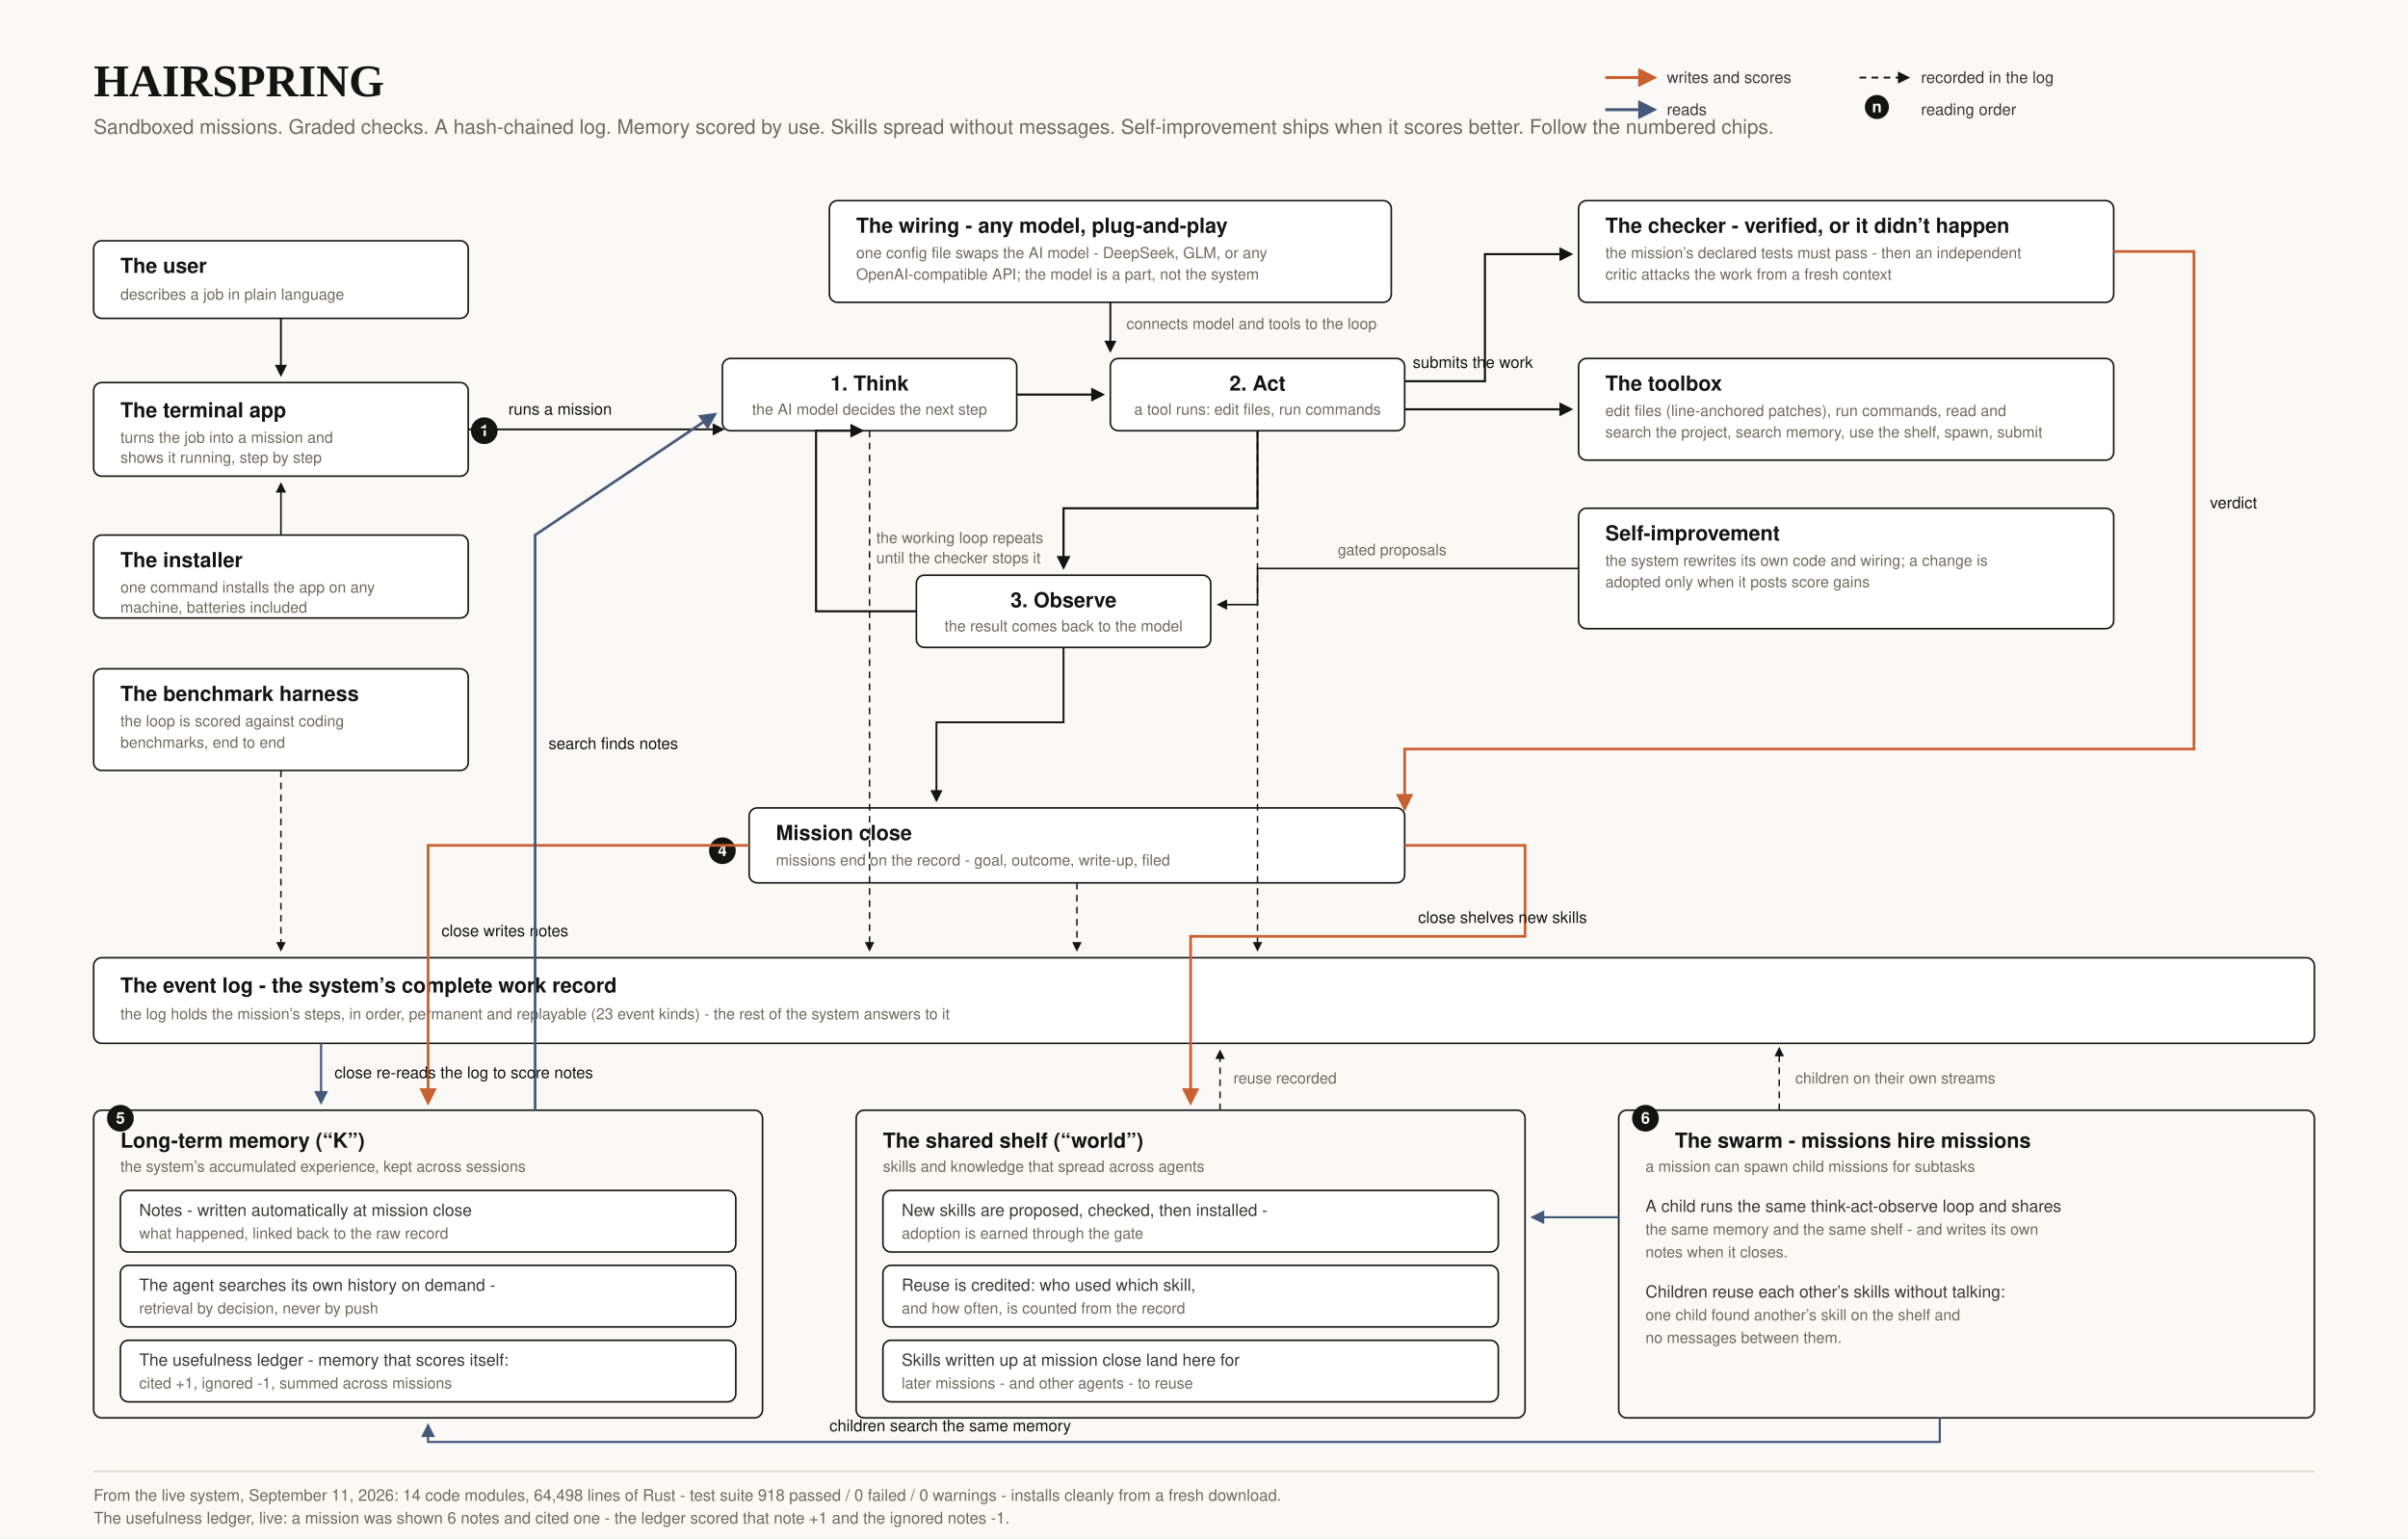
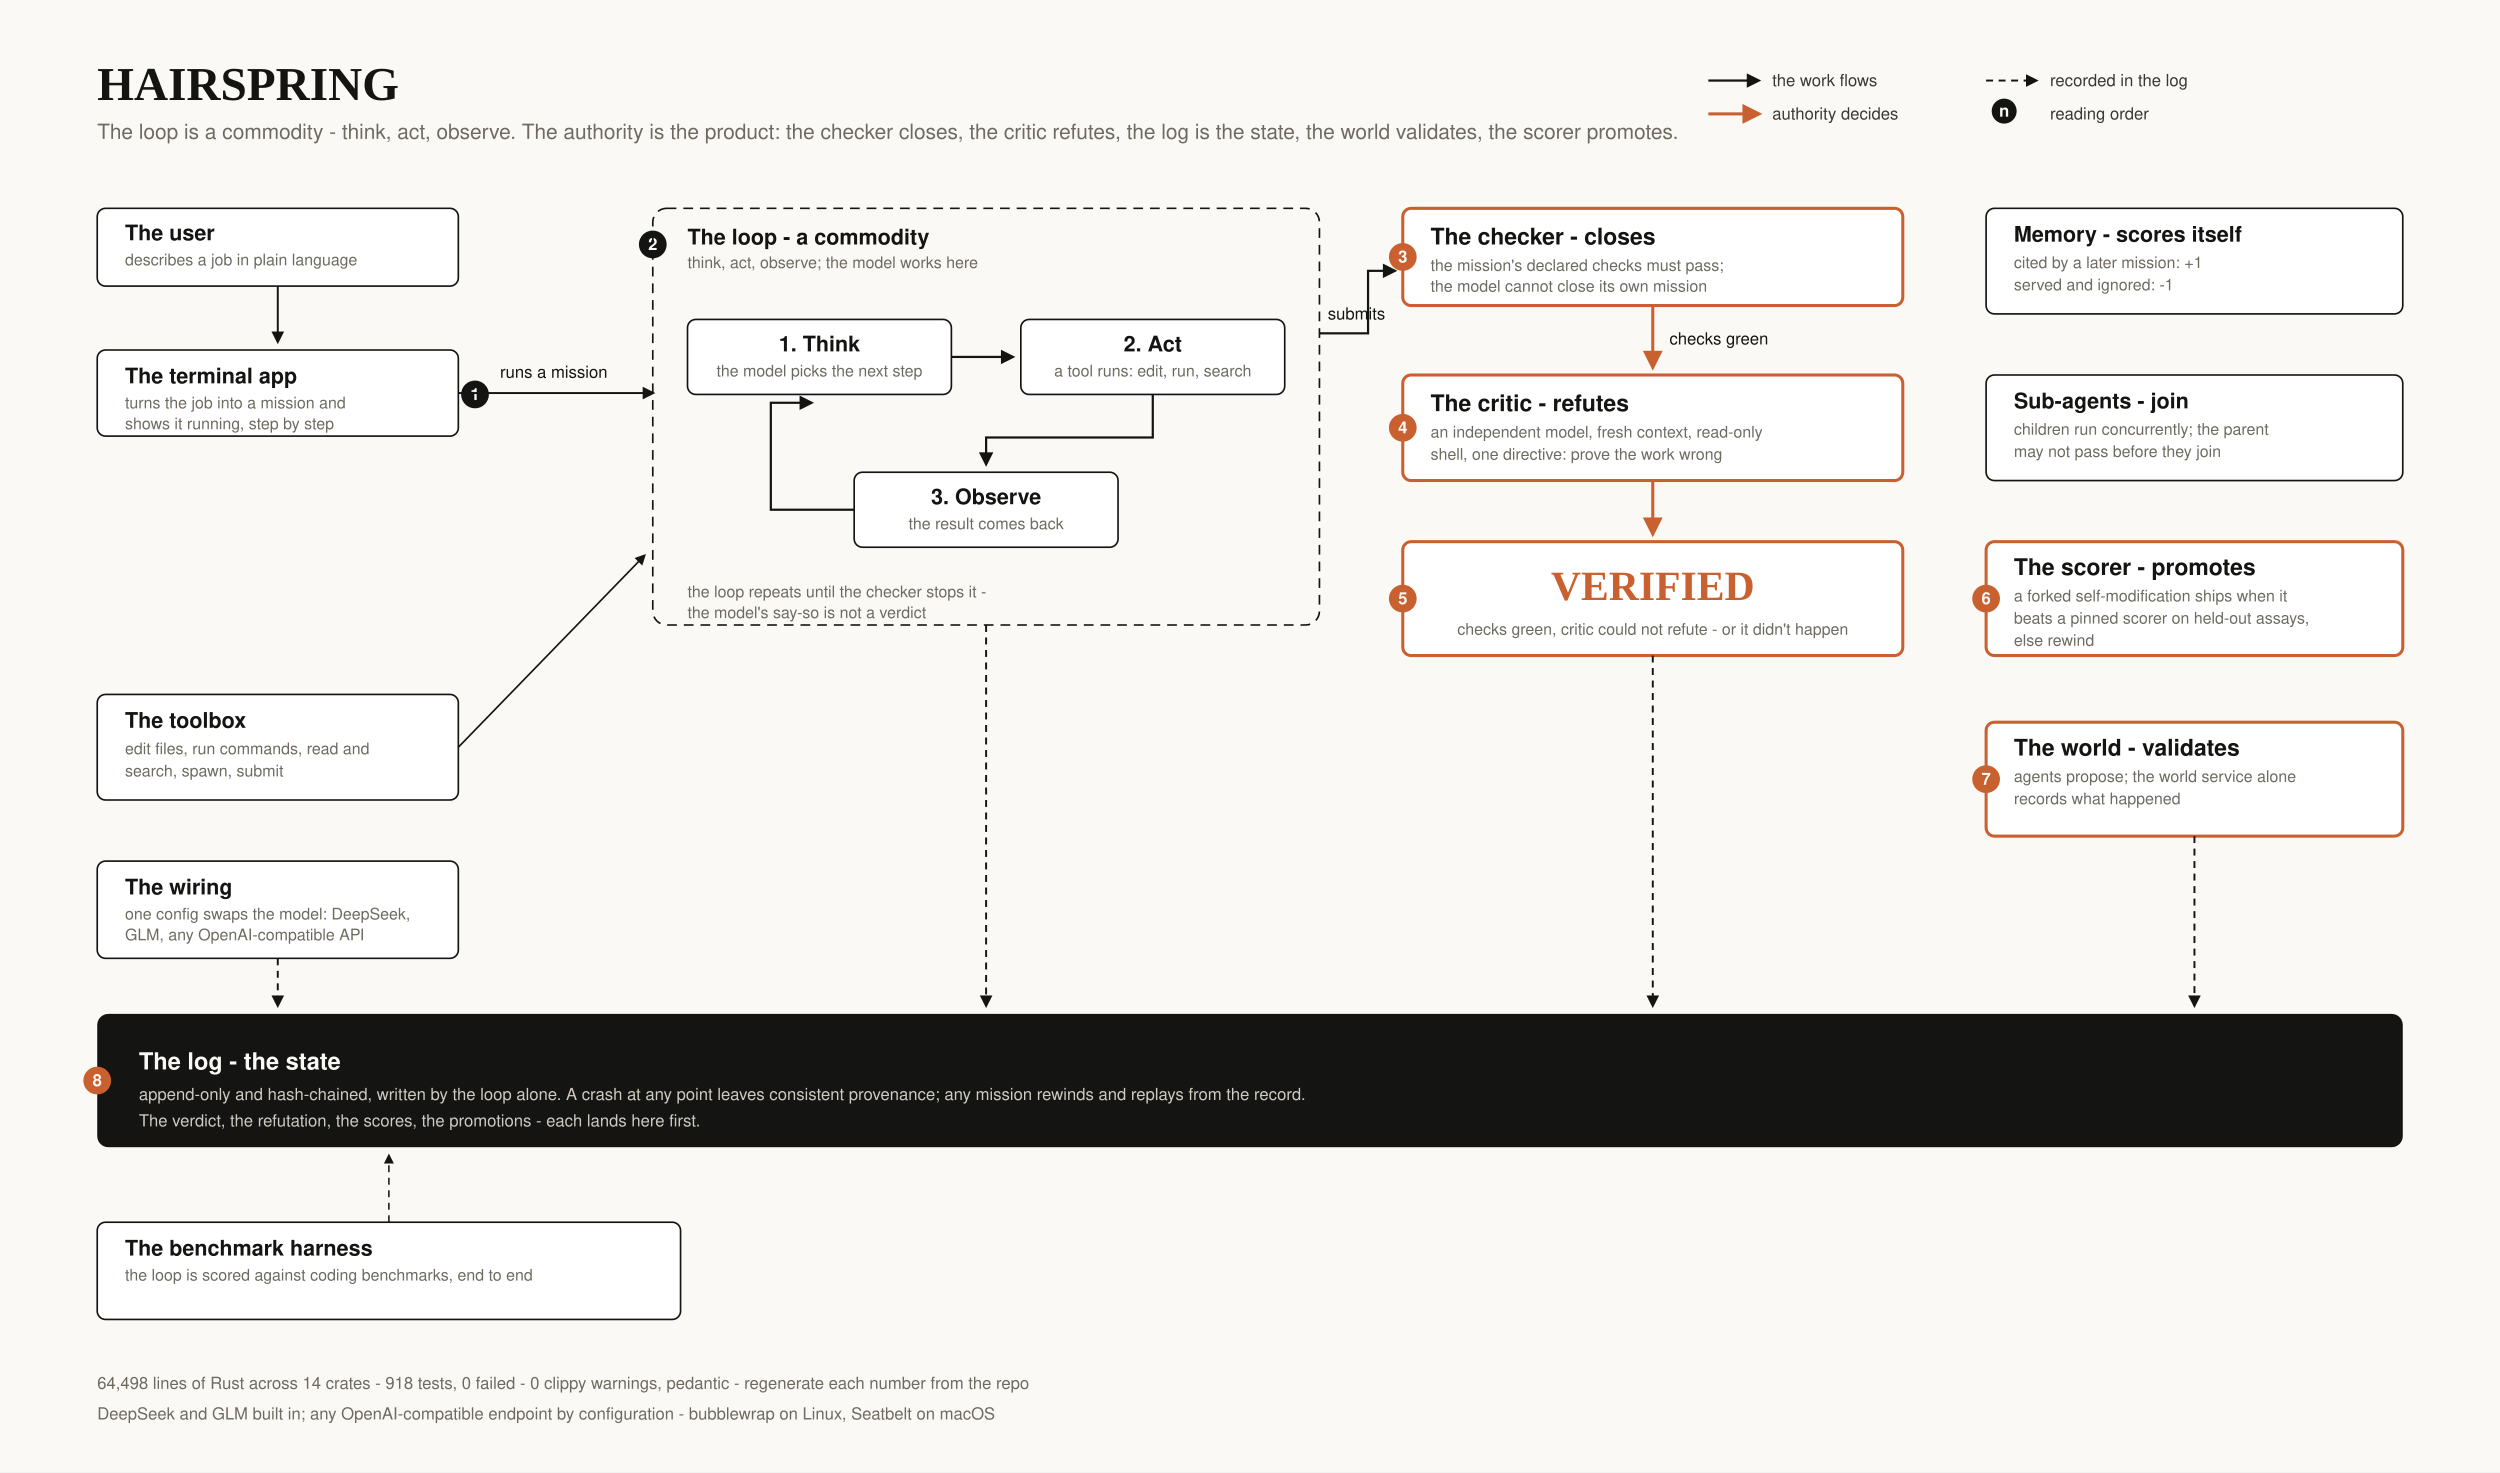
- <svg xmlns="http://www.w3.org/2000/svg" width="1800" height="1150" viewBox="0 0 1800 1150" font-family="Helvetica, Arial, sans-serif">
+ <svg xmlns="http://www.w3.org/2000/svg" width="1800" height="1060" viewBox="0 0 1800 1060" font-family="Helvetica, Arial, sans-serif">
  <defs>
    <marker id="ink" viewBox="0 0 10 10" refX="8" refY="5" markerWidth="6.5" markerHeight="6.5" orient="auto-start-reverse">
      <path d="M0,0 L10,5 L0,10 z" fill="#141413" />
    </marker>
    <marker id="clay" viewBox="0 0 10 10" refX="8" refY="5" markerWidth="6.5" markerHeight="6.5" orient="auto-start-reverse">
      <path d="M0,0 L10,5 L0,10 z" fill="#C9602F" />
    </marker>
-     <marker id="slate" viewBox="0 0 10 10" refX="8" refY="5" markerWidth="6.5" markerHeight="6.5" orient="auto-start-reverse">
-       <path d="M0,0 L10,5 L0,10 z" fill="#44597A" />
-     </marker>
  </defs>
  <style>
  .h1{font:600 34px Georgia, 'Times New Roman', serif;fill:#141413}
  .sub{font-size:15px;fill:#6E6A61}
  .t{font-size:15.5px;font-weight:bold;fill:#141413}
-   .b{font-size:12.5px;fill:#3A3835}
+   .ta{font-size:16.5px;font-weight:bold;fill:#141413}
  .s{font-size:11.5px;fill:#6E6A61}
  .lab{font-size:12px;fill:#141413}
  .chip{font-size:12px;font-weight:bold;fill:#FAF9F5}
  .leg{font-size:12px;fill:#3A3835}
  .foot{font-size:12px;fill:#6E6A61}
  .box{fill:#FFFFFF;stroke:#141413;stroke-width:1.2}
-   .plane{fill:none;stroke:#141413;stroke-width:1.2}
+   .auth{fill:#FFFFFF;stroke:#C9602F;stroke-width:2.2}
+   .big{font:600 30px Georgia, 'Times New Roman', serif;fill:#C9602F}
+   .lt{font-size:17px;font-weight:bold;fill:#FAF9F5}
+   .lb{font-size:12px;fill:#CFCBC2}
</style>
-   <rect width="1800" height="1150" fill="#FAF9F5" />
+   <rect width="1800" height="1060" fill="#FAF9F5" />
  <text x="70" y="72" class="h1">HAIRSPRING</text>
-   <text x="70" y="100" class="sub">Sandboxed missions. Graded checks. A hash-chained log. Memory scored by use. Skills spread without messages. Self-improvement ships when it scores better. Follow the numbered chips.</text>
-   <line x1="1200" y1="58" x2="1236" y2="58" stroke="#C9602F" stroke-width="2.2" marker-end="url(#clay)" />
-   <text x="1246" y="62" class="leg">writes and scores</text>
-   <line x1="1200" y1="82" x2="1236" y2="82" stroke="#44597A" stroke-width="2.2" marker-end="url(#slate)" />
-   <text x="1246" y="86" class="leg">reads</text>
-   <line x1="1390" y1="58" x2="1426" y2="58" stroke="#141413" stroke-width="1.4" stroke-dasharray="5 4" marker-end="url(#ink)" />
-   <text x="1436" y="62" class="leg">recorded in the log</text>
-   <circle cx="1403" cy="80" r="9" fill="#141413" />
-   <text x="1403" y="84" text-anchor="middle" class="chip">n</text>
-   <text x="1436" y="86" class="leg">reading order</text>
-   <rect x="70" y="180" width="280" height="58" rx="6" class="box" />
-   <text x="90" y="204" class="t">The user</text>
-   <text x="90" y="224" class="s">describes a job in plain language</text>
-   <rect x="70" y="286" width="280" height="70" rx="6" class="box" />
-   <text x="90" y="312" class="t">The terminal app</text>
-   <text x="90" y="331" class="s">turns the job into a mission and</text>
-   <text x="90" y="346" class="s">shows it running, step by step</text>
-   <line x1="210" y1="238" x2="210" y2="280" stroke="#141413" stroke-width="1.4" marker-end="url(#ink)" />
-   <circle cx="362" cy="322" r="10" fill="#141413" />
-   <text x="362" y="326" text-anchor="middle" class="chip">1</text>
-   <line x1="350" y1="321" x2="540" y2="321" stroke="#141413" stroke-width="1.4" marker-end="url(#ink)" />
-   <text x="380" y="310" class="lab">runs a mission</text>
-   <rect x="70" y="400" width="280" height="62" rx="6" class="box" />
-   <text x="90" y="424" class="t">The installer</text>
-   <text x="90" y="443" class="s">one command installs the app on any</text>
-   <text x="90" y="458" class="s">machine, batteries included</text>
-   <line x1="210" y1="400" x2="210" y2="362" stroke="#141413" stroke-width="1.2" marker-end="url(#ink)" />
-   <rect x="70" y="500" width="280" height="76" rx="6" class="box" />
-   <text x="90" y="524" class="t">The benchmark harness</text>
-   <text x="90" y="543" class="s">the loop is scored against coding</text>
-   <text x="90" y="559" class="s">benchmarks, end to end</text>
-   <line x1="210" y1="576" x2="210" y2="710" stroke="#141413" stroke-width="1.1" stroke-dasharray="5 4" marker-end="url(#ink)" />
-   <rect x="620" y="150" width="420" height="76" rx="6" class="box" />
-   <text x="640" y="174" class="t">The wiring - any model, plug-and-play</text>
-   <text x="640" y="193" class="s">one config file swaps the AI model - DeepSeek, GLM, or any</text>
-   <text x="640" y="209" class="s">OpenAI-compatible API; the model is a part, not the system</text>
-   <line x1="830" y1="226" x2="830" y2="262" stroke="#141413" stroke-width="1.4" marker-end="url(#ink)" />
-   <text x="842" y="246" class="s">connects model and tools to the loop</text>
-   <circle cx="560" cy="300" r="10" fill="#141413" />
-   <text x="560" y="304" text-anchor="middle" class="chip">2</text>
-   <rect x="540" y="268" width="220" height="54" rx="6" class="box" />
-   <text x="650" y="292" text-anchor="middle" class="t">1. Think</text>
-   <text x="650" y="310" text-anchor="middle" class="s">the AI model decides the next step</text>
-   <rect x="830" y="268" width="220" height="54" rx="6" class="box" />
-   <text x="940" y="292" text-anchor="middle" class="t">2. Act</text>
-   <text x="940" y="310" text-anchor="middle" class="s">a tool runs: edit files, run commands</text>
-   <rect x="685" y="430" width="220" height="54" rx="6" class="box" />
-   <text x="795" y="454" text-anchor="middle" class="t">3. Observe</text>
-   <text x="795" y="472" text-anchor="middle" class="s">the result comes back to the model</text>
-   <line x1="760" y1="295" x2="824" y2="295" stroke="#141413" stroke-width="1.6" marker-end="url(#ink)" />
-   <path d="M 940 322 L 940 380 L 795 380 L 795 424" fill="none" stroke="#141413" stroke-width="1.6" marker-end="url(#ink)" />
-   <path d="M 685 457 L 610 457 L 610 322 L 644 322" fill="none" stroke="#141413" stroke-width="1.6" marker-end="url(#ink)" />
-   <text x="655" y="406" class="s">the working loop repeats</text>
-   <text x="655" y="421" class="s">until the checker stops it</text>
-   <rect x="1180" y="268" width="400" height="76" rx="6" class="box" />
-   <text x="1200" y="292" class="t">The toolbox</text>
-   <text x="1200" y="311" class="s">edit files (line-anchored patches), run commands, read and</text>
-   <text x="1200" y="327" class="s">search the project, search memory, use the shelf, spawn, submit</text>
-   <line x1="1050" y1="306" x2="1174" y2="306" stroke="#141413" stroke-width="1.6" marker-end="url(#ink)" />
-   <circle cx="1200" cy="182" r="10" fill="#141413" />
-   <text x="1200" y="186" text-anchor="middle" class="chip">3</text>
-   <rect x="1180" y="150" width="400" height="76" rx="6" class="box" />
-   <text x="1200" y="174" class="t">The checker - verified, or it didn’t happen</text>
-   <text x="1200" y="193" class="s">the mission’s declared tests must pass - then an independent</text>
-   <text x="1200" y="209" class="s">critic attacks the work from a fresh context</text>
-   <path d="M 1050 285 L 1110 285 L 1110 190 L 1174 190" fill="none" stroke="#141413" stroke-width="1.6" marker-end="url(#ink)" />
-   <text x="1056" y="275" class="lab">submits the work</text>
-   <path d="M 1580 188 L 1640 188 L 1640 560 L 1050 560 L 1050 604" fill="none" stroke="#C9602F" stroke-width="2" marker-end="url(#clay)" />
-   <text x="1652" y="380" class="lab" fill="#C9602F">verdict</text>
-   <rect x="1180" y="380" width="400" height="90" rx="6" class="box" />
-   <text x="1200" y="404" class="t">Self-improvement</text>
-   <text x="1200" y="423" class="s">the system rewrites its own code and wiring; a change is</text>
-   <text x="1200" y="439" class="s">adopted only when it posts score gains</text>
-   <path d="M 1180 425 L 940 425 L 940 452 L 911 452" fill="none" stroke="#141413" stroke-width="1.2" marker-end="url(#ink)" />
-   <text x="1000" y="415" class="s">gated proposals</text>
-   <circle cx="540" cy="636" r="10" fill="#141413" />
-   <text x="540" y="640" text-anchor="middle" class="chip">4</text>
-   <rect x="560" y="604" width="490" height="56" rx="6" class="box" />
-   <text x="580" y="628" class="t">Mission close</text>
-   <text x="580" y="647" class="s">missions end on the record - goal, outcome, write-up, filed</text>
-   <path d="M 795 484 L 795 540 L 700 540 L 700 598" fill="none" stroke="#141413" stroke-width="1.4" marker-end="url(#ink)" />
-   <rect x="70" y="716" width="1660" height="64" rx="6" class="box" />
-   <text x="90" y="742" class="t">The event log - the system’s complete work record</text>
-   <text x="90" y="762" class="s">the log holds the mission’s steps, in order, permanent and replayable (23 event kinds) - the rest of the system answers to it</text>
-   <line x1="650" y1="322" x2="650" y2="710" stroke="#141413" stroke-width="1.1" stroke-dasharray="5 4" marker-end="url(#ink)" />
-   <line x1="940" y1="322" x2="940" y2="710" stroke="#141413" stroke-width="1.1" stroke-dasharray="5 4" marker-end="url(#ink)" />
-   <line x1="805" y1="660" x2="805" y2="710" stroke="#141413" stroke-width="1.1" stroke-dasharray="5 4" marker-end="url(#ink)" />
-   <circle cx="90" cy="836" r="10" fill="#141413" />
-   <text x="90" y="840" text-anchor="middle" class="chip">5</text>
-   <rect x="70" y="830" width="500" height="230" rx="6" class="plane" />
-   <text x="90" y="858" class="t">Long-term memory (“K”)</text>
-   <text x="90" y="876" class="s">the system’s accumulated experience, kept across sessions</text>
-   <rect x="90" y="890" width="460" height="46" rx="6" class="box" />
-   <text x="104" y="909" class="b">Notes - written automatically at mission close</text>
-   <text x="104" y="926" class="s">what happened, linked back to the raw record</text>
-   <rect x="90" y="946" width="460" height="46" rx="6" class="box" />
-   <text x="104" y="965" class="b">The agent searches its own history on demand -</text>
-   <text x="104" y="982" class="s">retrieval by decision, never by push</text>
-   <rect x="90" y="1002" width="460" height="46" rx="6" class="box" />
-   <text x="104" y="1021" class="b">The usefulness ledger - memory that scores itself:</text>
-   <text x="104" y="1038" class="s">cited +1, ignored -1, summed across missions</text>
-   <rect x="640" y="830" width="500" height="230" rx="6" class="plane" />
-   <text x="660" y="858" class="t">The shared shelf (“world”)</text>
-   <text x="660" y="876" class="s">skills and knowledge that spread across agents</text>
-   <rect x="660" y="890" width="460" height="46" rx="6" class="box" />
-   <text x="674" y="909" class="b">New skills are proposed, checked, then installed -</text>
-   <text x="674" y="926" class="s">adoption is earned through the gate</text>
-   <rect x="660" y="946" width="460" height="46" rx="6" class="box" />
-   <text x="674" y="965" class="b">Reuse is credited: who used which skill,</text>
-   <text x="674" y="982" class="s">and how often, is counted from the record</text>
-   <rect x="660" y="1002" width="460" height="46" rx="6" class="box" />
-   <text x="674" y="1021" class="b">Skills written up at mission close land here for</text>
-   <text x="674" y="1038" class="s">later missions - and other agents - to reuse</text>
-   <circle cx="1230" cy="836" r="10" fill="#141413" />
-   <text x="1230" y="840" text-anchor="middle" class="chip">6</text>
-   <rect x="1210" y="830" width="520" height="230" rx="6" class="plane" />
-   <text x="1252" y="858" class="t">The swarm - missions hire missions</text>
-   <text x="1230" y="876" class="s">a mission can spawn child missions for subtasks</text>
-   <text x="1230" y="906" class="b">A child runs the same think-act-observe loop and shares</text>
-   <text x="1230" y="923" class="s">the same memory and the same shelf - and writes its own</text>
-   <text x="1230" y="940" class="s">notes when it closes.</text>
-   <text x="1230" y="970" class="b">Children reuse each other’s skills without talking:</text>
-   <text x="1230" y="987" class="s">one child found another’s skill on the shelf and</text>
-   <text x="1230" y="1004" class="s">no messages between them.</text>
-   <path d="M 560 632 L 320 632 L 320 824" fill="none" stroke="#C9602F" stroke-width="2" marker-end="url(#clay)" />
-   <text x="330" y="700" class="lab" fill="#C9602F">close writes notes</text>
-   <path d="M 400 830 L 400 400 L 534 310" fill="none" stroke="#44597A" stroke-width="2" marker-end="url(#slate)" />
-   <text x="410" y="560" class="lab" fill="#44597A">search finds notes</text>
-   <line x1="240" y1="780" x2="240" y2="824" stroke="#44597A" stroke-width="1.6" marker-end="url(#slate)" />
-   <text x="250" y="806" class="lab" fill="#44597A">close re-reads the log to score notes</text>
-   <path d="M 1050 632 L 1140 632 L 1140 700 L 890 700 L 890 824" fill="none" stroke="#C9602F" stroke-width="2" marker-end="url(#clay)" />
-   <text x="1060" y="690" class="lab" fill="#C9602F">close shelves new skills</text>
-   <path d="M 912 830 L 912 786" fill="none" stroke="#141413" stroke-width="1.1" stroke-dasharray="5 4" marker-end="url(#ink)" />
-   <text x="922" y="810" class="s">reuse recorded</text>
-   <line x1="1210" y1="910" x2="1146" y2="910" stroke="#44597A" stroke-width="1.6" marker-end="url(#slate)" />
-   <path d="M 1450 1060 L 1450 1078 L 320 1078 L 320 1066" fill="none" stroke="#44597A" stroke-width="1.6" marker-end="url(#slate)" />
-   <text x="620" y="1070" class="lab" fill="#44597A">children search the same memory</text>
-   <path d="M 1330 830 L 1330 800 L 1330 784" fill="none" stroke="#141413" stroke-width="1.1" stroke-dasharray="5 4" marker-end="url(#ink)" />
-   <text x="1342" y="810" class="s">children on their own streams</text>
-   <line x1="70" y1="1100" x2="1730" y2="1100" stroke="#D8D3C8" stroke-width="1" />
-   <text x="70" y="1122" class="foot">From the live system, September 11, 2026: 14 code modules, 64,498 lines of Rust - test suite 918 passed / 0 failed / 0 warnings - installs cleanly from a fresh download.</text>
-   <text x="70" y="1139" class="foot">The usefulness ledger, live: a mission was shown 6 notes and cited one - the ledger scored that note +1 and the ignored notes -1.</text>
+   <text x="70" y="100" class="sub">The loop is a commodity - think, act, observe. The authority is the product: the checker closes, the critic refutes, the log is the state, the world validates, the scorer promotes.</text>
+   <line x1="1230" y1="58" x2="1266" y2="58" stroke="#141413" stroke-width="1.6" marker-end="url(#ink)" />
+   <text x="1276" y="62" class="leg">the work flows</text>
+   <line x1="1230" y1="82" x2="1266" y2="82" stroke="#C9602F" stroke-width="2.2" marker-end="url(#clay)" />
+   <text x="1276" y="86" class="leg">authority decides</text>
+   <line x1="1430" y1="58" x2="1466" y2="58" stroke="#141413" stroke-width="1.4" stroke-dasharray="5 4" marker-end="url(#ink)" />
+   <text x="1476" y="62" class="leg">recorded in the log</text>
+   <circle cx="1443" cy="80" r="9" fill="#141413" />
+   <text x="1443" y="84" text-anchor="middle" class="chip">n</text>
+   <text x="1476" y="86" class="leg">reading order</text>
+   <rect x="70" y="150" width="260" height="56" rx="6" class="box" />
+   <text x="90" y="173" class="t">The user</text>
+   <text x="90" y="191" class="s">describes a job in plain language</text>
+   <rect x="70" y="252" width="260" height="62" rx="6" class="box" />
+   <text x="90" y="276" class="t">The terminal app</text>
+   <text x="90" y="294" class="s">turns the job into a mission and</text>
+   <text x="90" y="309" class="s">shows it running, step by step</text>
+   <line x1="200" y1="206" x2="200" y2="246" stroke="#141413" stroke-width="1.4" marker-end="url(#ink)" />
+   <circle cx="342" cy="284" r="10" fill="#141413" />
+   <text x="342" y="288" text-anchor="middle" class="chip">1</text>
+   <line x1="330" y1="283" x2="470" y2="283" stroke="#141413" stroke-width="1.4" marker-end="url(#ink)" />
+   <text x="360" y="272" class="lab">runs a mission</text>
+   <circle cx="470" cy="176" r="10" fill="#141413" />
+   <text x="470" y="180" text-anchor="middle" class="chip">2</text>
+   <rect x="470" y="150" width="480" height="300" rx="10" fill="none" stroke="#141413" stroke-width="1.2" stroke-dasharray="7 5" />
+   <text x="495" y="176" class="t">The loop - a commodity</text>
+   <text x="495" y="193" class="s">think, act, observe; the model works here</text>
+   <rect x="495" y="230" width="190" height="54" rx="6" class="box" />
+   <text x="590" y="253" text-anchor="middle" class="t">1. Think</text>
+   <text x="590" y="271" text-anchor="middle" class="s">the model picks the next step</text>
+   <rect x="735" y="230" width="190" height="54" rx="6" class="box" />
+   <text x="830" y="253" text-anchor="middle" class="t">2. Act</text>
+   <text x="830" y="271" text-anchor="middle" class="s">a tool runs: edit, run, search</text>
+   <rect x="615" y="340" width="190" height="54" rx="6" class="box" />
+   <text x="710" y="363" text-anchor="middle" class="t">3. Observe</text>
+   <text x="710" y="381" text-anchor="middle" class="s">the result comes back</text>
+   <line x1="685" y1="257" x2="729" y2="257" stroke="#141413" stroke-width="1.6" marker-end="url(#ink)" />
+   <path d="M 830 284 L 830 315 L 710 315 L 710 334" fill="none" stroke="#141413" stroke-width="1.6" marker-end="url(#ink)" />
+   <path d="M 615 367 L 555 367 L 555 290 L 584 290" fill="none" stroke="#141413" stroke-width="1.6" marker-end="url(#ink)" />
+   <text x="495" y="430" class="s">the loop repeats until the checker stops it -</text>
+   <text x="495" y="445" class="s">the model's say-so is not a verdict</text>
+   <rect x="70" y="500" width="260" height="76" rx="6" class="box" />
+   <text x="90" y="524" class="t">The toolbox</text>
+   <text x="90" y="543" class="s">edit files, run commands, read and</text>
+   <text x="90" y="559" class="s">search, spawn, submit</text>
+   <line x1="330" y1="538" x2="464" y2="400" stroke="#141413" stroke-width="1.2" marker-end="url(#ink)" />
+   <rect x="70" y="620" width="260" height="70" rx="6" class="box" />
+   <text x="90" y="644" class="t">The wiring</text>
+   <text x="90" y="662" class="s">one config swaps the model: DeepSeek,</text>
+   <text x="90" y="677" class="s">GLM, any OpenAI-compatible API</text>
+   <rect x="1010" y="150" width="360" height="70" rx="6" class="auth" />
+   <text x="1030" y="176" class="ta">The checker - closes</text>
+   <text x="1030" y="195" class="s">the mission's declared checks must pass;</text>
+   <text x="1030" y="210" class="s">the model cannot close its own mission</text>
+   <path d="M 950 240 L 985 240 L 985 195 L 1004 195" fill="none" stroke="#141413" stroke-width="1.6" marker-end="url(#ink)" />
+   <text x="956" y="230" class="lab">submits</text>
+   <rect x="1010" y="270" width="360" height="76" rx="6" class="auth" />
+   <text x="1030" y="296" class="ta">The critic - refutes</text>
+   <text x="1030" y="315" class="s">an independent model, fresh context, read-only</text>
+   <text x="1030" y="331" class="s">shell, one directive: prove the work wrong</text>
+   <line x1="1190" y1="220" x2="1190" y2="264" stroke="#C9602F" stroke-width="2.2" marker-end="url(#clay)" />
+   <text x="1202" y="248" class="lab" fill="#C9602F">checks green</text>
+   <rect x="1010" y="390" width="360" height="82" rx="6" class="auth" />
+   <text x="1190" y="432" text-anchor="middle" class="big">VERIFIED</text>
+   <text x="1190" y="457" text-anchor="middle" class="s">checks green, critic could not refute - or it didn't happen</text>
+   <line x1="1190" y1="346" x2="1190" y2="384" stroke="#C9602F" stroke-width="2.2" marker-end="url(#clay)" />
+   <rect x="1430" y="150" width="300" height="76" rx="6" class="box" />
+   <text x="1450" y="174" class="t">Memory - scores itself</text>
+   <text x="1450" y="193" class="s">cited by a later mission: +1</text>
+   <text x="1450" y="209" class="s">served and ignored: -1</text>
+   <rect x="1430" y="270" width="300" height="76" rx="6" class="box" />
+   <text x="1450" y="294" class="t">Sub-agents - join</text>
+   <text x="1450" y="313" class="s">children run concurrently; the parent</text>
+   <text x="1450" y="329" class="s">may not pass before they join</text>
+   <rect x="1430" y="390" width="300" height="82" rx="6" class="auth" />
+   <text x="1450" y="414" class="ta">The scorer - promotes</text>
+   <text x="1450" y="433" class="s">a forked self-modification ships when it</text>
+   <text x="1450" y="449" class="s">beats a pinned scorer on held-out assays,</text>
+   <text x="1450" y="465" class="s">else rewind</text>
+   <rect x="1430" y="520" width="300" height="82" rx="6" class="auth" />
+   <text x="1450" y="544" class="ta">The world - validates</text>
+   <text x="1450" y="563" class="s">agents propose; the world service alone</text>
+   <text x="1450" y="579" class="s">records what happened</text>
+   <rect x="70" y="730" width="1660" height="96" rx="8" fill="#141413" />
+   <text x="100" y="770" class="lt">The log - the state</text>
+   <text x="100" y="792" class="lb">append-only and hash-chained, written by the loop alone. A crash at any point leaves consistent provenance; any mission rewinds and replays from the record.</text>
+   <text x="100" y="811" class="lb">The verdict, the refutation, the scores, the promotions - each lands here first.</text>
+   <line x1="710" y1="450" x2="710" y2="724" stroke="#141413" stroke-width="1.4" stroke-dasharray="5 4" marker-end="url(#ink)" />
+   <line x1="1190" y1="472" x2="1190" y2="724" stroke="#141413" stroke-width="1.4" stroke-dasharray="5 4" marker-end="url(#ink)" />
+   <line x1="1580" y1="602" x2="1580" y2="724" stroke="#141413" stroke-width="1.4" stroke-dasharray="5 4" marker-end="url(#ink)" />
+   <line x1="200" y1="690" x2="200" y2="724" stroke="#141413" stroke-width="1.4" stroke-dasharray="5 4" marker-end="url(#ink)" />
+   <rect x="70" y="880" width="420" height="70" rx="6" class="box" />
+   <text x="90" y="904" class="t">The benchmark harness</text>
+   <text x="90" y="922" class="s">the loop is scored against coding benchmarks, end to end</text>
+   <line x1="280" y1="880" x2="280" y2="832" stroke="#141413" stroke-width="1.1" stroke-dasharray="5 4" marker-end="url(#ink)" />
+   <circle cx="1010" cy="185" r="10" fill="#C9602F" />
+   <text x="1010" y="189" text-anchor="middle" class="chip">3</text>
+   <circle cx="1010" cy="308" r="10" fill="#C9602F" />
+   <text x="1010" y="312" text-anchor="middle" class="chip">4</text>
+   <circle cx="1010" cy="431" r="10" fill="#C9602F" />
+   <text x="1010" y="435" text-anchor="middle" class="chip">5</text>
+   <circle cx="1430" cy="431" r="10" fill="#C9602F" />
+   <text x="1430" y="435" text-anchor="middle" class="chip">6</text>
+   <circle cx="1430" cy="561" r="10" fill="#C9602F" />
+   <text x="1430" y="565" text-anchor="middle" class="chip">7</text>
+   <circle cx="70" cy="778" r="10" fill="#C9602F" />
+   <text x="70" y="782" text-anchor="middle" class="chip">8</text>
+   <text x="70" y="1000" class="foot">64,498 lines of Rust across 14 crates  -  918 tests, 0 failed  -  0 clippy warnings, pedantic  -  regenerate each number from the repo</text>
+   <text x="70" y="1022" class="foot">DeepSeek and GLM built in; any OpenAI-compatible endpoint by configuration  -  bubblewrap on Linux, Seatbelt on macOS</text>
</svg>
